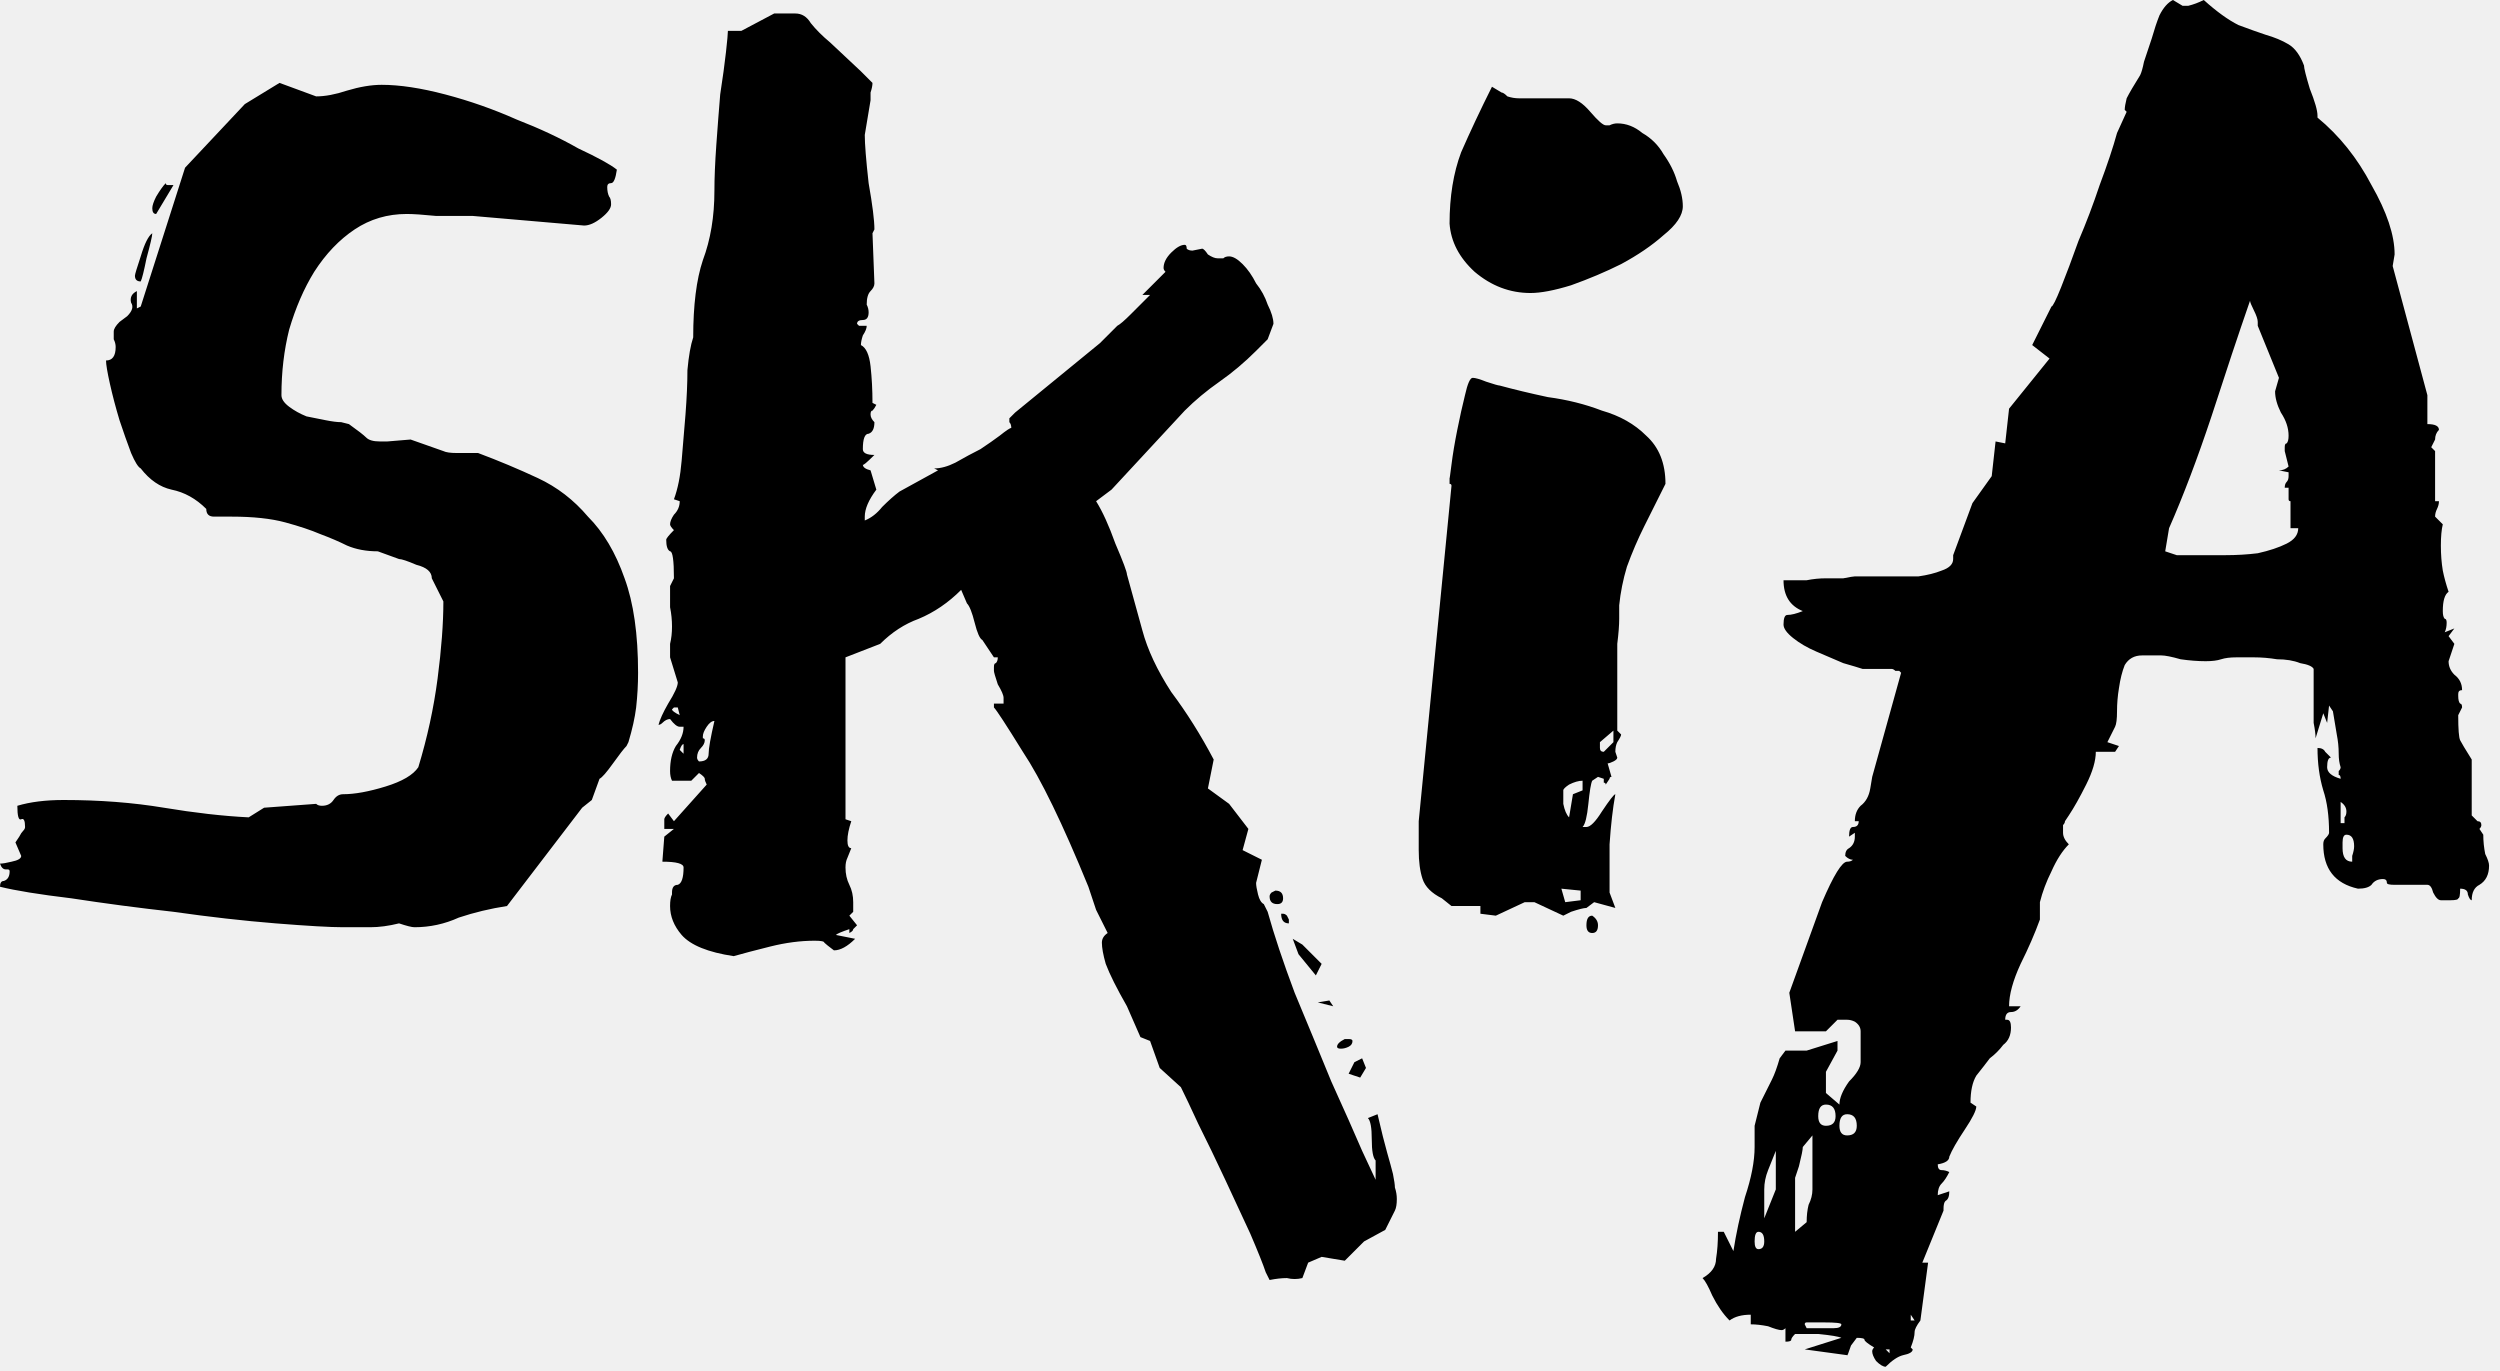
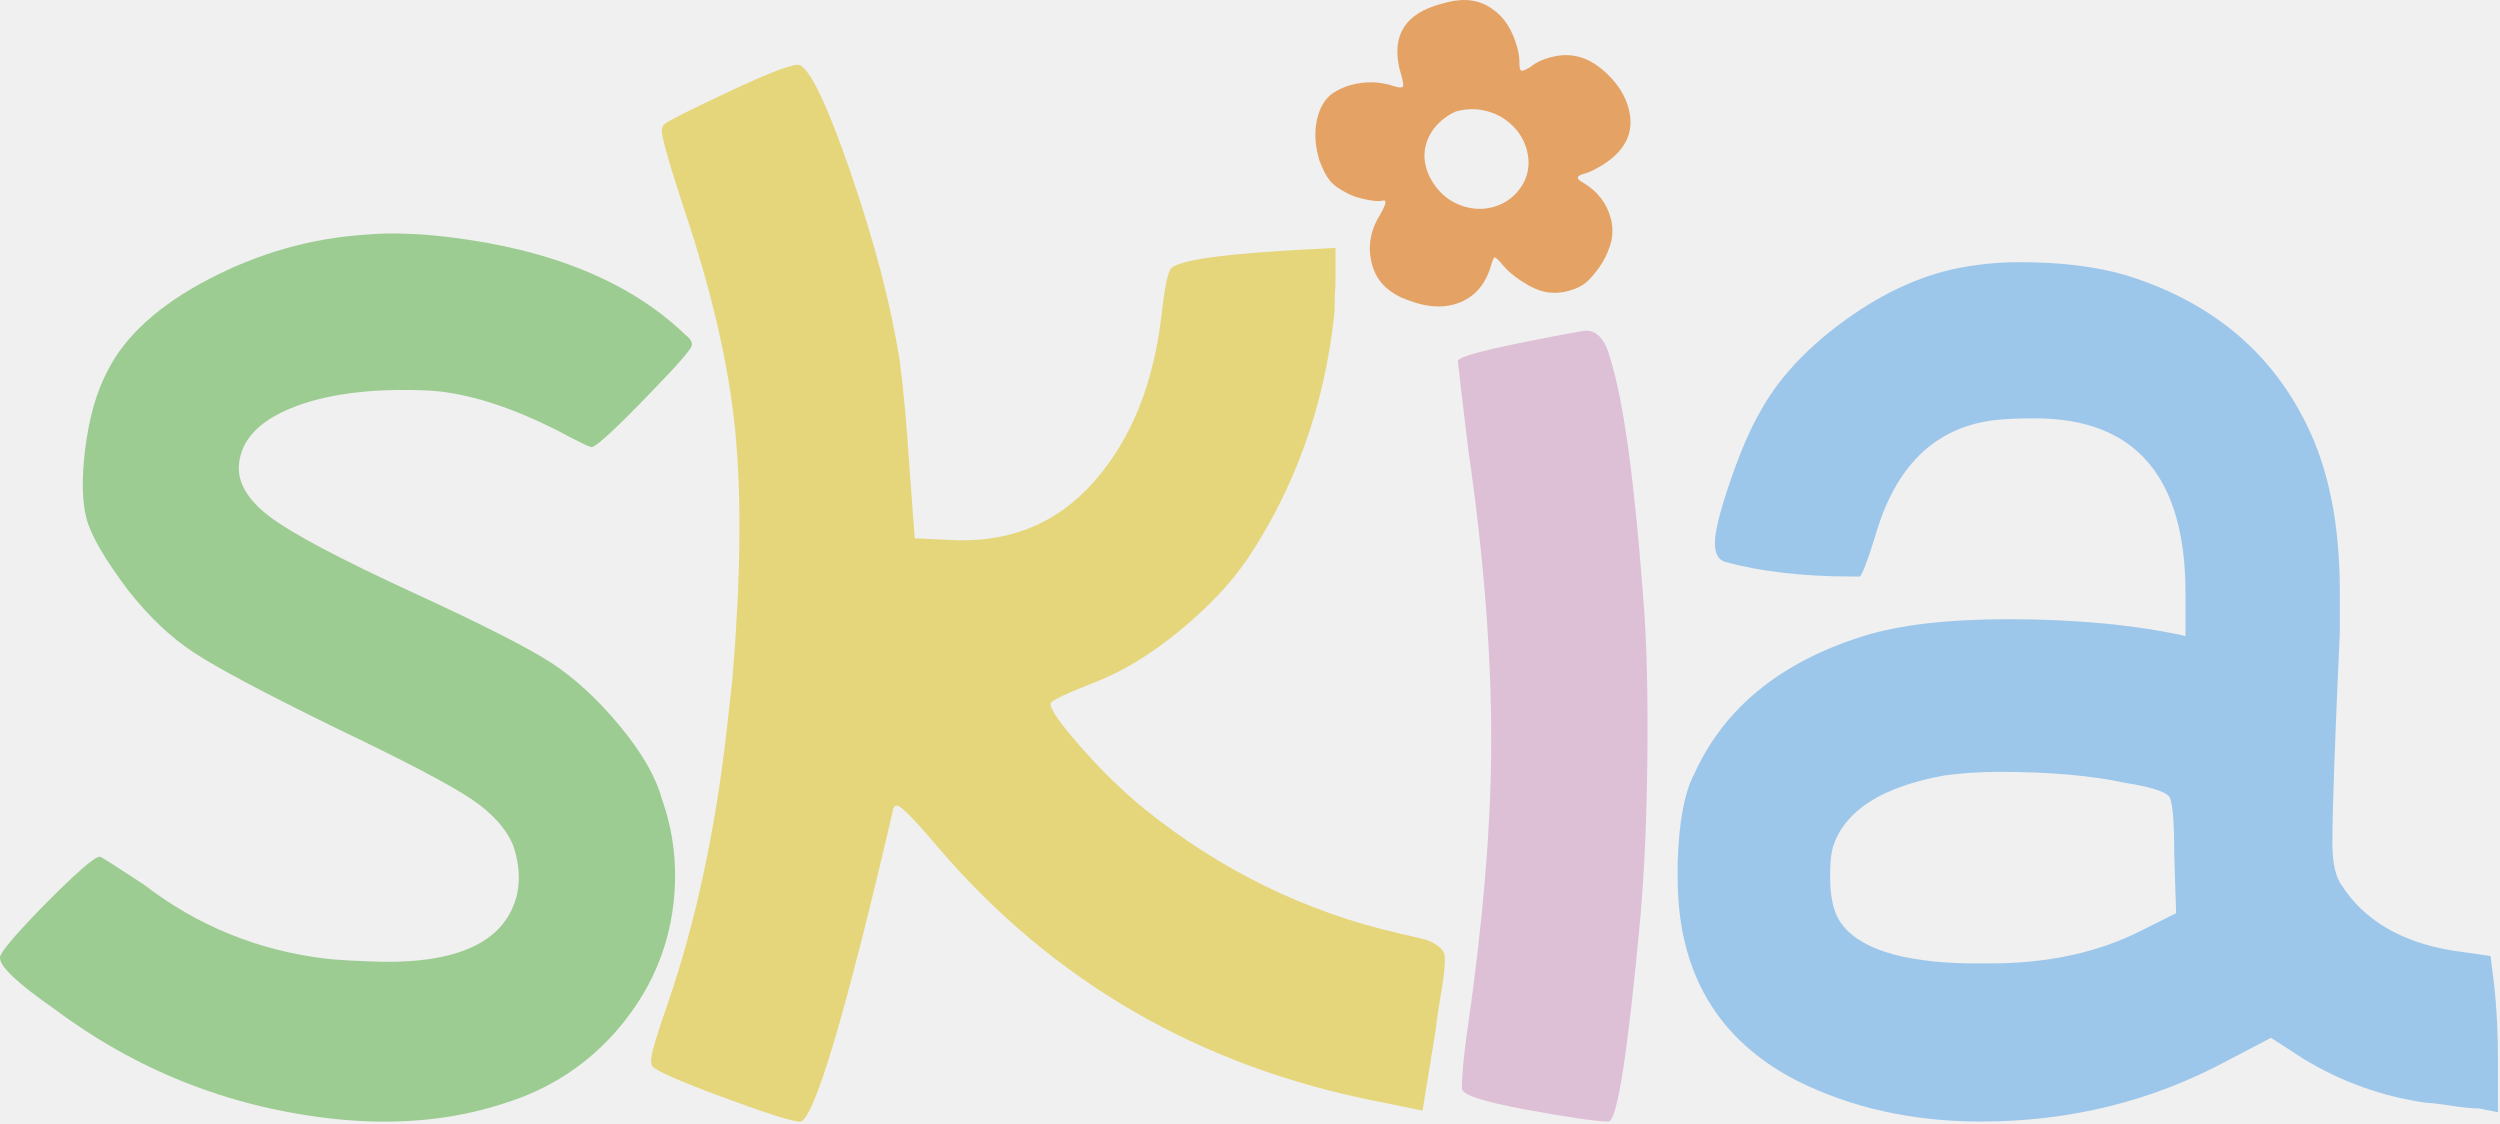
- <svg xmlns="http://www.w3.org/2000/svg" width="166" height="91" viewBox="0 0 166 91" fill="none">
-   <path d="M1.152 53.504C2.005 53.248 3.029 53.12 4.224 53.12C6.613 53.12 8.832 53.291 10.88 53.632C12.928 53.973 14.805 54.187 16.512 54.272L17.536 53.632L20.992 53.376C21.077 53.461 21.205 53.504 21.376 53.504C21.717 53.504 21.973 53.376 22.144 53.12C22.315 52.864 22.528 52.736 22.784 52.736C23.552 52.736 24.491 52.565 25.6 52.224C26.709 51.883 27.435 51.456 27.776 50.944C28.373 48.981 28.8 47.019 29.056 45.056C29.312 43.093 29.44 41.387 29.44 39.936L28.672 38.4C28.672 37.973 28.331 37.675 27.648 37.504C27.051 37.248 26.667 37.12 26.496 37.12L25.088 36.608C24.32 36.608 23.637 36.48 23.04 36.224C22.528 35.968 21.931 35.712 21.248 35.456C20.651 35.2 19.883 34.944 18.944 34.688C18.005 34.432 16.811 34.304 15.36 34.304H14.208C13.867 34.304 13.696 34.133 13.696 33.792C13.013 33.109 12.245 32.683 11.392 32.512C10.624 32.341 9.941 31.872 9.344 31.104C9.173 31.019 8.96 30.677 8.704 30.08C8.448 29.397 8.192 28.672 7.936 27.904C7.68 27.051 7.467 26.24 7.296 25.472C7.125 24.704 7.04 24.192 7.04 23.936C7.467 23.936 7.68 23.637 7.68 23.04C7.68 22.869 7.637 22.699 7.552 22.528C7.552 22.357 7.552 22.187 7.552 22.016C7.552 21.845 7.68 21.632 7.936 21.376L8.448 20.992C8.789 20.651 8.875 20.352 8.704 20.096C8.619 19.755 8.747 19.499 9.088 19.328V20.48L9.344 20.352L12.288 11.136L16.256 6.912L18.56 5.504L20.992 6.4C21.589 6.4 22.272 6.272 23.04 6.016C23.893 5.76 24.661 5.632 25.344 5.632C26.539 5.632 27.947 5.845 29.568 6.272C31.189 6.699 32.768 7.253 34.304 7.936C35.84 8.533 37.205 9.173 38.4 9.856C39.68 10.453 40.533 10.923 40.96 11.264C40.875 11.861 40.747 12.16 40.576 12.16C40.405 12.16 40.32 12.245 40.32 12.416C40.32 12.672 40.363 12.885 40.448 13.056C40.533 13.141 40.576 13.312 40.576 13.568C40.576 13.824 40.363 14.123 39.936 14.464C39.509 14.805 39.125 14.976 38.784 14.976L31.36 14.336H30.976C30.549 14.336 29.867 14.336 28.928 14.336C28.075 14.251 27.435 14.208 27.008 14.208C25.728 14.208 24.576 14.549 23.552 15.232C22.528 15.915 21.632 16.853 20.864 18.048C20.181 19.157 19.627 20.437 19.2 21.888C18.859 23.253 18.688 24.704 18.688 26.24C18.688 26.496 18.859 26.752 19.2 27.008C19.541 27.264 19.925 27.477 20.352 27.648C20.779 27.733 21.205 27.819 21.632 27.904C22.059 27.989 22.4 28.032 22.656 28.032L23.168 28.16C23.765 28.587 24.149 28.885 24.32 29.056C24.491 29.227 24.789 29.312 25.216 29.312H25.728L27.264 29.184L29.44 29.952C29.611 30.037 29.909 30.08 30.336 30.08H31.744C33.109 30.592 34.432 31.147 35.712 31.744C36.992 32.341 38.101 33.195 39.04 34.304C40.064 35.328 40.875 36.693 41.472 38.4C42.069 40.021 42.368 42.112 42.368 44.672C42.368 45.44 42.325 46.208 42.24 46.976C42.155 47.659 41.984 48.427 41.728 49.28L41.6 49.536C41.429 49.707 41.131 50.091 40.704 50.688C40.277 51.285 39.979 51.627 39.808 51.712L39.296 53.12L38.656 53.632L33.664 60.16C32.555 60.331 31.488 60.587 30.464 60.928C29.525 61.355 28.544 61.568 27.52 61.568C27.349 61.568 27.008 61.483 26.496 61.312C25.813 61.483 25.173 61.568 24.576 61.568C23.979 61.568 23.381 61.568 22.784 61.568C21.931 61.568 20.437 61.483 18.304 61.312C16.171 61.141 13.909 60.885 11.52 60.544C9.216 60.288 6.955 59.989 4.736 59.648C2.603 59.392 1.024 59.136 -8.7738e-05 58.88C-8.7738e-05 58.624 0.085 58.496 0.256 58.496C0.512 58.411 0.64 58.197 0.64 57.856C0.64 57.771 0.597 57.728 0.512 57.728H0.384C0.213 57.728 0.085 57.6 -8.7738e-05 57.344C0.171 57.344 0.427 57.301 0.768 57.216C1.195 57.131 1.408 57.003 1.408 56.832L1.024 55.936L1.28 55.552C1.365 55.381 1.451 55.253 1.536 55.168C1.621 55.083 1.664 54.997 1.664 54.912C1.664 54.485 1.579 54.315 1.408 54.4C1.237 54.485 1.152 54.187 1.152 53.504ZM10.112 15.488C10.112 15.659 9.984 16.213 9.728 17.152C9.557 18.005 9.429 18.517 9.344 18.688C9.088 18.688 8.96 18.56 8.96 18.304C8.96 18.219 9.088 17.792 9.344 17.024C9.6 16.171 9.856 15.659 10.112 15.488ZM11.008 12.16C11.008 12.245 11.051 12.288 11.136 12.288H11.52L10.368 14.208C10.197 14.208 10.112 14.08 10.112 13.824C10.112 13.653 10.197 13.397 10.368 13.056C10.624 12.629 10.837 12.331 11.008 12.16ZM44.109 55.552L44.749 55.04H44.109V54.4C44.109 54.315 44.194 54.187 44.365 54.016L44.749 54.528L46.925 52.096C46.84 51.925 46.797 51.797 46.797 51.712C46.797 51.627 46.669 51.499 46.413 51.328C46.157 51.584 45.986 51.755 45.901 51.84C45.816 51.84 45.389 51.84 44.621 51.84C44.536 51.669 44.493 51.456 44.493 51.2C44.493 50.517 44.621 49.963 44.877 49.536C45.218 49.109 45.389 48.683 45.389 48.256H45.133C44.962 48.256 44.749 48.085 44.493 47.744C44.322 47.744 44.152 47.829 43.981 48C43.896 48.085 43.81 48.128 43.725 48.128C43.81 47.787 44.024 47.317 44.365 46.72C44.792 46.037 45.005 45.568 45.005 45.312L44.493 43.648C44.493 43.392 44.493 43.093 44.493 42.752C44.578 42.411 44.621 42.027 44.621 41.6C44.621 41.173 44.578 40.747 44.493 40.32C44.493 39.893 44.493 39.424 44.493 38.912L44.749 38.4C44.749 37.205 44.664 36.608 44.493 36.608C44.322 36.523 44.237 36.267 44.237 35.84C44.237 35.755 44.408 35.541 44.749 35.2C44.578 35.029 44.493 34.901 44.493 34.816C44.493 34.645 44.578 34.432 44.749 34.176C45.005 33.92 45.133 33.621 45.133 33.28L44.749 33.152C45.005 32.469 45.176 31.616 45.261 30.592C45.346 29.568 45.432 28.544 45.517 27.52C45.602 26.411 45.645 25.429 45.645 24.576C45.73 23.637 45.858 22.912 46.029 22.4C46.029 20.267 46.242 18.56 46.669 17.28C47.181 15.915 47.437 14.379 47.437 12.672C47.437 11.819 47.48 10.795 47.565 9.6C47.65 8.405 47.736 7.296 47.821 6.272C47.992 5.163 48.12 4.224 48.205 3.456C48.29 2.688 48.333 2.219 48.333 2.048H49.229L51.405 0.896H52.813C53.24 0.896 53.581 1.109 53.837 1.536C54.178 1.963 54.605 2.389 55.117 2.816L57.165 4.736L57.933 5.504C57.933 5.675 57.89 5.888 57.805 6.144C57.805 6.315 57.805 6.485 57.805 6.656L57.421 8.96C57.421 9.557 57.506 10.624 57.677 12.16C57.933 13.611 58.061 14.635 58.061 15.232C57.976 15.403 57.933 15.488 57.933 15.488L58.061 18.816C58.061 18.987 57.976 19.157 57.805 19.328C57.634 19.499 57.549 19.797 57.549 20.224C57.634 20.395 57.677 20.565 57.677 20.736C57.677 21.077 57.549 21.248 57.293 21.248C57.037 21.248 56.909 21.333 56.909 21.504L57.037 21.632H57.549C57.549 21.803 57.464 22.016 57.293 22.272C57.208 22.528 57.165 22.741 57.165 22.912C57.506 23.083 57.72 23.552 57.805 24.32C57.89 25.088 57.933 25.899 57.933 26.752L58.189 26.88C58.104 27.051 58.018 27.179 57.933 27.264C57.848 27.264 57.805 27.349 57.805 27.52C57.805 27.691 57.89 27.861 58.061 28.032C58.061 28.459 57.933 28.715 57.677 28.8C57.421 28.8 57.293 29.141 57.293 29.824C57.293 30.08 57.549 30.208 58.061 30.208C57.549 30.72 57.293 30.933 57.293 30.848C57.293 31.019 57.464 31.147 57.805 31.232L58.189 32.512C57.677 33.195 57.421 33.792 57.421 34.304V34.56C57.848 34.389 58.232 34.091 58.573 33.664C59 33.237 59.384 32.896 59.725 32.64L62.285 31.232L62.029 31.104C62.456 31.104 62.925 30.976 63.437 30.72C64.034 30.379 64.589 30.08 65.101 29.824C65.613 29.483 66.04 29.184 66.381 28.928C66.808 28.587 67.064 28.416 67.149 28.416C67.149 28.245 67.106 28.117 67.021 28.032C67.021 27.947 67.021 27.861 67.021 27.776L67.405 27.392L73.037 22.784L74.189 21.632C74.36 21.547 74.658 21.291 75.085 20.864C75.597 20.352 75.938 20.011 76.109 19.84L76.365 19.584H75.853L77.389 18.048C77.304 17.963 77.261 17.877 77.261 17.792C77.261 17.451 77.432 17.109 77.773 16.768C78.114 16.427 78.413 16.256 78.669 16.256C78.754 16.256 78.797 16.341 78.797 16.512C78.882 16.597 79.01 16.64 79.181 16.64L79.821 16.512C79.906 16.512 80.034 16.64 80.205 16.896C80.461 17.067 80.674 17.152 80.845 17.152C81.016 17.152 81.144 17.152 81.229 17.152C81.314 17.067 81.442 17.024 81.613 17.024C81.869 17.024 82.168 17.195 82.509 17.536C82.85 17.877 83.149 18.304 83.405 18.816C83.746 19.243 84.002 19.712 84.173 20.224C84.429 20.736 84.557 21.163 84.557 21.504L84.173 22.528L83.405 23.296C82.637 24.064 81.826 24.747 80.973 25.344C80.12 25.941 79.352 26.581 78.669 27.264L73.805 32.512L72.781 33.28C73.208 33.963 73.634 34.901 74.061 36.096C74.573 37.291 74.829 37.973 74.829 38.144L75.853 41.856C76.194 43.136 76.834 44.501 77.773 45.952C78.797 47.317 79.736 48.811 80.589 50.432L80.205 52.352L81.613 53.376L82.893 55.04L82.509 56.448L83.789 57.088L83.405 58.624C83.405 58.795 83.448 59.051 83.533 59.392C83.618 59.733 83.746 59.947 83.917 60.032L84.173 60.544C84.6 62.08 85.197 63.872 85.965 65.92C86.818 67.968 87.629 69.931 88.397 71.808C89.25 73.685 89.933 75.221 90.445 76.416C91.042 77.696 91.341 78.336 91.341 78.336V77.056C91.17 76.885 91.085 76.416 91.085 75.648C91.085 74.88 91 74.411 90.829 74.24L91.469 73.984C91.725 75.093 91.938 75.947 92.109 76.544C92.28 77.141 92.408 77.611 92.493 77.952C92.578 78.379 92.621 78.677 92.621 78.848C92.706 79.104 92.749 79.36 92.749 79.616C92.749 79.957 92.706 80.213 92.621 80.384L91.981 81.664L90.573 82.432L89.293 83.712L87.757 83.456L86.861 83.84L86.477 84.864C86.136 84.949 85.794 84.949 85.453 84.864C85.112 84.864 84.728 84.907 84.301 84.992L84.045 84.48C83.874 83.968 83.533 83.115 83.021 81.92C82.509 80.811 81.954 79.616 81.357 78.336C80.76 77.056 80.162 75.819 79.565 74.624C79.053 73.515 78.669 72.704 78.413 72.192L77.005 70.912L76.365 69.12L75.725 68.864L74.829 66.816C74.146 65.621 73.677 64.683 73.421 64C73.25 63.403 73.165 62.933 73.165 62.592C73.165 62.336 73.293 62.123 73.549 61.952L72.781 60.416L72.269 58.88C70.562 54.699 69.112 51.712 67.917 49.92C66.808 48.128 66.168 47.147 65.997 46.976V46.72H66.637V46.336C66.637 46.165 66.509 45.867 66.253 45.44C66.082 44.928 65.997 44.629 65.997 44.544V44.288C65.997 44.117 66.04 44.032 66.125 44.032C66.21 43.947 66.253 43.819 66.253 43.648H65.997L65.229 42.496C65.058 42.411 64.888 42.027 64.717 41.344C64.546 40.661 64.376 40.235 64.205 40.064L63.821 39.168C62.968 40.021 62.029 40.661 61.005 41.088C60.066 41.429 59.213 41.984 58.445 42.752L56.141 43.648V54.4L56.525 54.528C56.354 55.04 56.269 55.467 56.269 55.808C56.269 56.149 56.354 56.32 56.525 56.32L56.269 56.96C56.184 57.131 56.141 57.344 56.141 57.6C56.141 58.027 56.226 58.411 56.397 58.752C56.568 59.093 56.653 59.477 56.653 59.904V60.544L56.397 60.8L56.909 61.44C56.824 61.525 56.738 61.611 56.653 61.696C56.653 61.781 56.568 61.867 56.397 61.952V61.696C55.885 61.867 55.586 61.995 55.501 62.08L56.781 62.336C56.269 62.848 55.8 63.104 55.373 63.104C55.032 62.848 54.818 62.677 54.733 62.592C54.733 62.507 54.52 62.464 54.093 62.464C53.154 62.464 52.173 62.592 51.149 62.848C50.125 63.104 49.314 63.317 48.717 63.488C47.01 63.232 45.858 62.763 45.261 62.08C44.749 61.483 44.493 60.843 44.493 60.16C44.493 59.819 44.536 59.563 44.621 59.392V59.264C44.621 58.923 44.749 58.752 45.005 58.752C45.261 58.667 45.389 58.283 45.389 57.6C45.389 57.344 44.92 57.216 43.981 57.216L44.109 55.552ZM87.757 64L87.373 64.768L86.221 63.36C86.221 63.36 86.093 63.019 85.837 62.336L86.477 62.72L87.757 64ZM46.413 50.56C46.84 50.56 47.053 50.389 47.053 50.048C47.053 49.707 47.181 48.981 47.437 47.872C47.266 47.872 47.096 48 46.925 48.256C46.754 48.512 46.669 48.725 46.669 48.896C46.669 48.981 46.669 49.024 46.669 49.024C46.754 49.024 46.797 49.067 46.797 49.152C46.797 49.323 46.712 49.493 46.541 49.664C46.37 49.835 46.285 50.048 46.285 50.304C46.285 50.389 46.328 50.475 46.413 50.56ZM90.445 70.272L90.701 70.912L90.317 71.552L89.549 71.296L89.933 70.528L90.445 70.272ZM84.429 59.264C84.6 59.179 84.685 59.136 84.685 59.136C85.026 59.136 85.197 59.307 85.197 59.648C85.197 59.904 85.069 60.032 84.813 60.032C84.472 60.032 84.301 59.861 84.301 59.52C84.301 59.435 84.344 59.349 84.429 59.264ZM89.293 68.992H89.549C89.72 68.992 89.805 69.035 89.805 69.12C89.805 69.291 89.72 69.419 89.549 69.504C89.378 69.589 89.208 69.632 89.037 69.632C88.866 69.632 88.781 69.589 88.781 69.504C88.781 69.333 88.952 69.163 89.293 68.992ZM85.453 60.8C85.538 60.971 85.581 61.056 85.581 61.056V61.184V61.312C85.24 61.312 85.069 61.099 85.069 60.672H85.197C85.282 60.672 85.368 60.715 85.453 60.8ZM88.269 66.432L88.525 66.816L87.501 66.56L88.269 66.432ZM45.005 46.976H44.749L44.621 47.104C44.621 47.189 44.792 47.317 45.133 47.488L45.005 46.976ZM45.389 50.048V49.408C45.304 49.408 45.218 49.536 45.133 49.792L45.389 50.048ZM95.739 59.648C95.056 59.307 94.63 58.88 94.459 58.368C94.288 57.856 94.203 57.216 94.203 56.448V54.528L96.379 32.256C96.379 32.171 96.336 32.128 96.251 32.128C96.251 32.043 96.251 31.915 96.251 31.744C96.251 31.829 96.294 31.531 96.379 30.848C96.464 30.165 96.592 29.397 96.763 28.544C96.934 27.691 97.104 26.923 97.275 26.24C97.446 25.472 97.616 25.088 97.787 25.088C97.958 25.088 98.256 25.173 98.683 25.344C99.195 25.515 99.494 25.6 99.579 25.6C100.518 25.856 101.584 26.112 102.779 26.368C104.059 26.539 105.254 26.837 106.363 27.264C107.558 27.605 108.539 28.16 109.307 28.928C110.16 29.696 110.587 30.763 110.587 32.128L109.179 34.944C108.752 35.797 108.368 36.693 108.027 37.632C107.771 38.485 107.6 39.339 107.515 40.192C107.515 40.277 107.515 40.576 107.515 41.088C107.515 41.515 107.472 42.069 107.387 42.752C107.387 43.349 107.387 43.989 107.387 44.672C107.387 45.355 107.387 45.952 107.387 46.464V48.512L107.643 48.768C107.643 48.853 107.558 49.024 107.387 49.28C107.302 49.451 107.259 49.664 107.259 49.92L107.387 50.304C107.387 50.389 107.302 50.475 107.131 50.56C106.96 50.645 106.832 50.688 106.747 50.688L107.003 51.584C106.918 51.584 106.875 51.627 106.875 51.712L106.619 52.096C106.619 52.011 106.576 51.968 106.491 51.968C106.491 51.883 106.491 51.797 106.491 51.712L106.107 51.584L105.723 51.84C105.638 52.011 105.552 52.523 105.467 53.376C105.382 54.229 105.254 54.741 105.083 54.912H105.339C105.595 54.912 105.936 54.571 106.363 53.888C106.875 53.12 107.174 52.736 107.259 52.736C107.088 53.675 106.96 54.784 106.875 56.064C106.875 57.259 106.875 58.325 106.875 59.264L107.259 60.288L105.851 59.904L105.339 60.288C105.168 60.288 104.827 60.373 104.315 60.544L103.803 60.8L101.883 59.904H101.243L99.323 60.8L98.299 60.672V60.16H96.379L95.739 59.648ZM96.251 14.848C96.251 13.056 96.507 11.477 97.019 10.112C97.616 8.747 98.299 7.296 99.067 5.76L99.707 6.144C99.792 6.144 99.92 6.229 100.091 6.4C100.347 6.485 100.603 6.528 100.859 6.528H104.187C104.614 6.528 105.083 6.827 105.595 7.424C106.107 8.021 106.448 8.32 106.619 8.32C106.704 8.32 106.79 8.32 106.875 8.32C107.046 8.235 107.216 8.192 107.387 8.192C107.984 8.192 108.539 8.405 109.051 8.832C109.648 9.173 110.118 9.643 110.459 10.24C110.886 10.837 111.184 11.435 111.355 12.032C111.611 12.629 111.739 13.184 111.739 13.696C111.739 14.293 111.312 14.933 110.459 15.616C109.691 16.299 108.752 16.939 107.643 17.536C106.619 18.048 105.51 18.517 104.315 18.944C103.206 19.285 102.31 19.456 101.627 19.456C100.262 19.456 99.024 18.987 97.915 18.048C96.891 17.109 96.336 16.043 96.251 14.848ZM103.803 52.48C103.803 52.651 103.803 52.949 103.803 53.376C103.888 53.803 104.016 54.101 104.187 54.272L104.443 52.736L105.083 52.48V51.84C104.827 51.84 104.528 51.925 104.187 52.096C103.931 52.267 103.803 52.395 103.803 52.48ZM103.931 59.904L104.955 59.776V59.136L103.675 59.008L103.931 59.904ZM105.723 60.8C105.979 60.971 106.107 61.184 106.107 61.44C106.107 61.781 105.979 61.952 105.723 61.952C105.467 61.952 105.339 61.781 105.339 61.44C105.339 61.013 105.467 60.8 105.723 60.8ZM106.235 49.28V49.664C106.235 49.835 106.32 49.92 106.491 49.92L107.131 49.28V48.512L106.235 49.28ZM118.81 65.92C119.578 63.787 120.303 61.781 120.986 59.904C121.754 58.112 122.309 57.216 122.65 57.216C122.821 57.216 122.949 57.173 123.034 57.088C122.863 57.088 122.693 57.003 122.522 56.832C122.522 56.576 122.607 56.405 122.778 56.32C123.034 56.149 123.162 55.893 123.162 55.552V55.296L122.778 55.552C122.778 55.125 122.863 54.912 123.034 54.912C123.29 54.912 123.418 54.784 123.418 54.528H123.162C123.162 54.101 123.29 53.76 123.546 53.504C123.887 53.248 124.101 52.864 124.186 52.352L124.314 51.584L126.234 44.672L126.106 44.544C126.021 44.544 125.935 44.544 125.85 44.544C125.765 44.459 125.679 44.416 125.594 44.416H123.674C123.418 44.331 122.991 44.203 122.394 44.032C121.797 43.776 121.199 43.52 120.602 43.264C120.005 43.008 119.493 42.709 119.066 42.368C118.639 42.027 118.426 41.728 118.426 41.472C118.426 41.045 118.511 40.832 118.682 40.832C118.938 40.832 119.279 40.747 119.706 40.576C118.853 40.235 118.426 39.552 118.426 38.528H119.194C119.279 38.528 119.535 38.528 119.962 38.528C120.389 38.443 120.815 38.4 121.242 38.4C121.669 38.4 122.053 38.4 122.394 38.4C122.821 38.315 123.077 38.272 123.162 38.272H124.954C125.039 38.272 125.295 38.272 125.722 38.272C126.234 38.272 126.789 38.272 127.386 38.272C127.983 38.187 128.495 38.059 128.922 37.888C129.434 37.717 129.69 37.461 129.69 37.12V36.864L130.97 33.408L132.25 31.616L132.506 29.312L133.146 29.44L133.402 27.136L136.09 23.808L134.938 22.912L136.218 20.352C136.303 20.352 136.517 19.925 136.858 19.072C137.199 18.219 137.583 17.195 138.01 16C138.522 14.805 138.991 13.568 139.418 12.288C139.93 10.923 140.314 9.771 140.57 8.832L141.21 7.424C141.125 7.339 141.082 7.296 141.082 7.296C141.082 7.125 141.125 6.869 141.21 6.528C141.381 6.187 141.679 5.675 142.106 4.992C142.191 4.821 142.277 4.523 142.362 4.096C142.533 3.584 142.703 3.072 142.874 2.56C143.045 1.963 143.215 1.451 143.386 1.024C143.642 0.512 143.941 0.171 144.282 -5.34058e-05L144.922 0.384C144.837 0.384 144.965 0.384 145.306 0.384C145.647 0.299 145.989 0.171 146.33 -5.34058e-05C147.183 0.768 147.951 1.323 148.634 1.664C149.317 1.92 149.914 2.133 150.426 2.304C151.023 2.475 151.535 2.688 151.962 2.944C152.389 3.2 152.73 3.669 152.986 4.352C152.986 4.523 153.114 5.035 153.37 5.888C153.711 6.741 153.882 7.339 153.882 7.68V7.808C155.333 9.003 156.527 10.496 157.466 12.288C158.49 14.08 159.002 15.616 159.002 16.896L158.874 17.664L161.178 26.24V28.16C161.69 28.16 161.946 28.288 161.946 28.544C161.775 28.715 161.69 28.928 161.69 29.184L161.434 29.696L161.69 29.952V33.28H161.946C161.946 33.451 161.903 33.621 161.818 33.792C161.733 33.963 161.69 34.133 161.69 34.304L162.202 34.816C162.117 35.157 162.074 35.627 162.074 36.224C162.074 36.821 162.117 37.376 162.202 37.888C162.287 38.315 162.415 38.784 162.586 39.296C162.33 39.467 162.202 39.893 162.202 40.576C162.202 40.832 162.245 41.003 162.33 41.088C162.415 41.088 162.458 41.173 162.458 41.344C162.458 41.6 162.415 41.813 162.33 41.984L162.97 41.728L162.586 42.24L162.97 42.752L162.586 43.904C162.586 44.245 162.714 44.544 162.97 44.8C163.311 45.056 163.482 45.397 163.482 45.824C163.311 45.824 163.226 45.909 163.226 46.08V46.208C163.226 46.464 163.269 46.635 163.354 46.72C163.439 46.72 163.482 46.805 163.482 46.976L163.226 47.488C163.226 48.427 163.269 48.981 163.354 49.152C163.439 49.323 163.695 49.749 164.122 50.432V50.944V54.144C164.293 54.315 164.421 54.443 164.506 54.528C164.677 54.528 164.762 54.613 164.762 54.784C164.762 54.869 164.719 54.955 164.634 55.04L164.89 55.424C164.89 55.851 164.933 56.277 165.018 56.704C165.189 57.045 165.274 57.301 165.274 57.472C165.274 58.069 165.061 58.496 164.634 58.752C164.293 58.923 164.122 59.264 164.122 59.776C164.037 59.776 163.951 59.648 163.866 59.392C163.866 59.136 163.695 59.008 163.354 59.008C163.354 59.435 163.311 59.648 163.226 59.648C163.226 59.733 163.055 59.776 162.714 59.776H162.074C161.903 59.776 161.733 59.605 161.562 59.264C161.477 58.923 161.349 58.752 161.178 58.752H159.002C158.661 58.752 158.49 58.709 158.49 58.624C158.49 58.453 158.405 58.368 158.234 58.368C157.893 58.368 157.637 58.496 157.466 58.752C157.295 58.923 156.997 59.008 156.57 59.008C155.034 58.667 154.266 57.685 154.266 56.064C154.266 55.893 154.309 55.765 154.394 55.68C154.565 55.509 154.65 55.381 154.65 55.296C154.65 54.187 154.522 53.248 154.266 52.48C154.01 51.627 153.882 50.688 153.882 49.664C154.138 49.664 154.309 49.749 154.394 49.92C154.479 50.005 154.607 50.133 154.778 50.304C154.607 50.304 154.522 50.517 154.522 50.944C154.522 51.285 154.821 51.541 155.418 51.712C155.418 51.541 155.375 51.456 155.29 51.456C155.29 51.456 155.29 51.413 155.29 51.328C155.29 51.243 155.29 51.2 155.29 51.2C155.375 51.115 155.418 51.029 155.418 50.944C155.333 50.688 155.29 50.389 155.29 50.048C155.29 49.621 155.247 49.195 155.162 48.768L154.906 47.232L154.65 46.848L154.522 48L154.266 47.36L153.754 49.024C153.754 48.768 153.711 48.427 153.626 48C153.626 47.488 153.626 46.976 153.626 46.464V44.416C153.541 44.245 153.242 44.117 152.73 44.032C152.303 43.861 151.791 43.776 151.194 43.776C150.682 43.691 150.17 43.648 149.658 43.648C149.146 43.648 148.762 43.648 148.506 43.648C148.079 43.648 147.738 43.691 147.482 43.776C147.226 43.861 146.885 43.904 146.458 43.904C145.946 43.904 145.391 43.861 144.794 43.776C144.197 43.605 143.77 43.52 143.514 43.52H142.234C141.722 43.52 141.338 43.733 141.082 44.16C140.911 44.587 140.783 45.099 140.698 45.696C140.613 46.208 140.57 46.72 140.57 47.232C140.57 47.744 140.527 48.085 140.442 48.256L139.93 49.28L140.698 49.536L140.442 49.92H139.162C139.162 50.517 138.949 51.243 138.522 52.096C138.095 52.949 137.711 53.632 137.37 54.144L137.114 54.528C137.114 54.613 137.071 54.699 136.986 54.784C136.986 54.869 136.986 54.955 136.986 55.04V55.296C136.986 55.552 137.114 55.808 137.37 56.064C136.943 56.491 136.559 57.088 136.218 57.856C135.877 58.539 135.621 59.221 135.45 59.904V61.056C135.109 61.995 134.682 62.976 134.17 64C133.658 65.109 133.402 66.048 133.402 66.816H134.17C133.999 67.072 133.786 67.2 133.53 67.2C133.274 67.2 133.146 67.371 133.146 67.712H133.274C133.445 67.712 133.53 67.883 133.53 68.224C133.53 68.736 133.359 69.12 133.018 69.376C132.762 69.717 132.463 70.016 132.122 70.272C131.866 70.613 131.567 70.997 131.226 71.424C130.97 71.851 130.842 72.448 130.842 73.216L131.226 73.472C131.226 73.728 130.97 74.24 130.458 75.008C129.946 75.776 129.605 76.373 129.434 76.8C129.434 77.056 129.178 77.227 128.666 77.312C128.666 77.568 128.751 77.696 128.922 77.696C129.093 77.696 129.263 77.739 129.434 77.824C129.263 78.165 129.093 78.421 128.922 78.592C128.751 78.763 128.666 79.019 128.666 79.36L129.434 79.104C129.434 79.445 129.349 79.659 129.178 79.744C129.093 79.829 129.05 80 129.05 80.256V80.384L127.642 83.84H128.026L127.514 87.68C127.258 88.021 127.13 88.277 127.13 88.448C127.13 88.704 127.045 89.045 126.874 89.472L127.002 89.6C127.002 89.771 126.789 89.899 126.362 89.984C126.021 90.069 125.637 90.325 125.21 90.752C125.039 90.752 124.826 90.624 124.57 90.368C124.399 90.112 124.314 89.899 124.314 89.728C124.314 89.643 124.357 89.557 124.442 89.472C124.015 89.216 123.802 89.045 123.802 88.96C123.802 88.875 123.631 88.832 123.29 88.832L122.906 89.344C122.735 89.856 122.65 90.069 122.65 89.984L119.834 89.6L122.266 88.832C122.095 88.747 121.583 88.661 120.73 88.576C119.962 88.576 119.45 88.576 119.194 88.576C119.023 88.747 118.938 88.875 118.938 88.96C118.938 89.045 118.81 89.088 118.554 89.088V88.192C118.469 88.277 118.383 88.32 118.298 88.32C118.127 88.32 117.829 88.235 117.402 88.064C116.975 87.979 116.591 87.936 116.25 87.936V87.296C115.653 87.296 115.183 87.424 114.842 87.68C114.415 87.253 114.031 86.699 113.69 86.016C113.434 85.419 113.221 85.035 113.05 84.864C113.647 84.523 113.946 84.096 113.946 83.584C114.031 83.072 114.074 82.475 114.074 81.792H114.458L115.098 83.072C115.269 81.963 115.525 80.768 115.866 79.488C116.293 78.208 116.506 77.099 116.506 76.16V74.752L116.89 73.216C117.231 72.533 117.487 72.021 117.658 71.68C117.829 71.339 117.999 70.869 118.17 70.272L118.554 69.76H119.962L122.01 69.12V69.76L121.242 71.168V72.576L122.138 73.344C122.138 72.917 122.351 72.405 122.778 71.808C123.29 71.296 123.546 70.869 123.546 70.528V68.48C123.546 68.224 123.418 68.011 123.162 67.84C122.991 67.755 122.821 67.712 122.65 67.712H122.01L121.242 68.48H119.194L118.81 65.92ZM144.538 36.864H146.202C146.543 36.864 147.055 36.864 147.738 36.864C148.506 36.864 149.231 36.821 149.914 36.736C150.682 36.565 151.322 36.352 151.834 36.096C152.346 35.84 152.602 35.499 152.602 35.072H152.09V33.28C152.005 33.28 151.962 33.237 151.962 33.152V32.384H151.706C151.706 32.213 151.749 32.085 151.834 32C151.919 31.915 151.962 31.787 151.962 31.616V31.36L151.322 31.232C151.578 31.232 151.791 31.147 151.962 30.976L151.706 29.952V29.696C151.706 29.525 151.749 29.44 151.834 29.44C151.919 29.355 151.962 29.184 151.962 28.928C151.962 28.416 151.791 27.904 151.45 27.392C151.194 26.88 151.066 26.411 151.066 25.984L151.322 25.088L149.914 21.632V21.376C149.914 21.205 149.829 20.949 149.658 20.608C149.487 20.267 149.402 20.053 149.402 19.968C148.634 22.187 147.781 24.747 146.842 27.648C145.903 30.464 144.965 32.939 144.026 35.072L143.77 36.608L144.538 36.864ZM119.706 76.16C119.706 76.331 119.621 76.757 119.45 77.44L119.194 78.208V81.792L119.962 81.152C119.962 80.725 120.005 80.341 120.09 80C120.261 79.659 120.346 79.317 120.346 78.976V75.392L119.706 76.16ZM117.914 76.416C117.743 76.843 117.573 77.269 117.402 77.696C117.231 78.123 117.146 78.549 117.146 78.976V80.896L117.914 78.976V76.416ZM155.546 55.936V56.32C155.546 56.917 155.759 57.216 156.186 57.216C156.186 57.131 156.186 57.003 156.186 56.832C156.271 56.576 156.314 56.363 156.314 56.192C156.314 55.68 156.143 55.424 155.802 55.424C155.631 55.424 155.546 55.595 155.546 55.936ZM122.65 73.984C122.309 73.984 122.138 74.24 122.138 74.752C122.138 75.179 122.309 75.392 122.65 75.392C123.077 75.392 123.29 75.179 123.29 74.752C123.29 74.24 123.077 73.984 122.65 73.984ZM121.242 73.344C120.901 73.344 120.73 73.6 120.73 74.112C120.73 74.539 120.901 74.752 121.242 74.752C121.669 74.752 121.882 74.539 121.882 74.112C121.882 73.6 121.669 73.344 121.242 73.344ZM122.266 87.936C122.266 87.851 121.882 87.808 121.114 87.808C120.431 87.808 120.047 87.808 119.962 87.808C119.877 87.808 119.834 87.851 119.834 87.936L119.962 88.192H120.858C121.199 88.192 121.498 88.192 121.754 88.192C122.095 88.192 122.266 88.107 122.266 87.936ZM117.146 82.432C117.146 82.005 117.018 81.792 116.762 81.792C116.591 81.792 116.506 82.005 116.506 82.432C116.506 82.773 116.591 82.944 116.762 82.944C117.018 82.944 117.146 82.773 117.146 82.432ZM155.418 53.248V53.632V54.4V54.656H155.674C155.674 54.485 155.674 54.357 155.674 54.272C155.759 54.187 155.802 54.059 155.802 53.888C155.802 53.632 155.674 53.419 155.418 53.248ZM126.874 87.68H127.13L126.874 87.296V87.68ZM125.466 89.856V89.6H125.21L125.466 89.856Z" fill="black" />
+ <svg xmlns="http://www.w3.org/2000/svg" width="376" height="169" viewBox="0 0 376 169" fill="none">
+   <g clip-path="url(#clip0_355_131)">
+     <path d="M54.99 35.29C58.59 34.97 62.71 35.09 67.35 35.64C82.91 37.5 94.81 42.4 103.07 50.34C103.93 51.01 104.23 51.61 103.98 52.14C103.73 52.67 102.74 53.87 101.02 55.73C93.7 63.5 89.67 67.33 88.93 67.24C88.56 67.2 86.79 66.33 83.61 64.63C77.23 61.43 71.45 59.51 66.26 58.89C64.78 58.71 62.53 58.63 59.53 58.65C52.75 58.78 47.23 59.81 42.96 61.74C38.69 63.67 36.36 66.3 35.96 69.64C35.63 72.42 37.14 75.09 40.5 77.65C43.86 80.21 51.05 84.03 62.09 89.11C72.59 93.94 79.59 97.5 83.07 99.79C86.55 102.09 89.93 105.22 93.22 109.18C96.5 113.14 98.6 116.77 99.52 120.08C101.35 125.19 101.93 130.51 101.27 136.07C100.45 142.92 97.74 149.08 93.14 154.54C88.54 160 82.73 163.82 75.71 165.98C67.69 168.59 58.87 169.32 49.25 168.17C34.06 166.35 20.35 160.87 8.11 151.7C2.54 147.83 -0.15 145.25 -4.02788e-05 143.95C0.09 143.21 2.17 140.74 6.24 136.53C11.37 131.32 14.31 128.76 15.05 128.85C15.23 128.87 17.42 130.26 21.6 133.01C29.68 139.24 38.82 142.96 49 144.18C50.67 144.38 53.56 144.54 57.68 144.66C69.5 144.76 76.2 141.34 77.79 134.39C78.24 132.19 78.06 129.82 77.23 127.28C76.22 124.72 74.11 122.35 70.89 120.18C67.67 118.01 60.82 114.42 50.34 109.41C39.69 104.19 32.63 100.44 29.15 98.14C25.66 95.85 22.38 92.73 19.28 88.79C15.71 84.04 13.61 80.41 12.98 77.89C12.34 75.37 12.28 71.99 12.79 67.72C13.37 62.91 14.5 58.91 16.2 55.73C18.9 50.42 24.01 45.82 31.52 41.92C39.03 38.02 46.85 35.82 55 35.29H54.99Z" fill="#9DCC93" />
+     <path d="M99.98 18.64C100.66 18.1 103.93 16.45 109.8 13.7C115.67 10.95 119.11 9.63 120.13 9.75C121.73 10.14 124.33 15.52 127.92 25.92C131.5 36.32 133.96 45.71 135.3 54.1C135.86 58.29 136.38 63.91 136.83 70.97L137.58 80.95L142.5 81.19C151.5 81.78 158.83 78.88 164.49 72.5C170.14 66.12 173.56 57.64 174.73 47.05C175.14 43.38 175.59 41.17 176.09 40.4C177.26 39.09 184.28 38.12 197.13 37.48L200.86 37.28V42.84C200.79 43.45 200.75 44.27 200.74 45.3C200.73 46.33 200.7 47.05 200.66 47.46C199.15 61.1 194.8 73.3 187.63 84.04C185.16 87.68 181.77 91.28 177.47 94.82C173.16 98.36 168.96 100.94 164.86 102.54C160.34 104.31 158.05 105.39 158.01 105.8C157.92 106.62 159.43 108.79 162.54 112.33C165.65 115.87 168.81 118.95 172.02 121.58C183.56 130.9 196.36 137.16 210.43 140.38C212.24 140.79 213.49 141.08 214.2 141.26C214.9 141.44 215.58 141.78 216.25 142.26C216.92 142.75 217.27 143.3 217.3 143.92C217.33 144.54 217.27 145.57 217.11 146.99C217.06 147.4 216.89 148.51 216.58 150.33C216.27 152.15 216.04 153.78 215.88 155.2L213.95 167.04L207.3 165.68C180.47 160.44 158.39 147.68 141.06 127.41C137.6 123.32 135.56 121.24 134.95 121.17C134.54 121.12 134.29 121.51 134.2 122.32C127.12 152.66 122.52 168.12 120.39 168.71L120.08 168.68C118.65 168.52 114.77 167.27 108.44 164.92C102.1 162.57 98.67 161.05 98.12 160.37C97.94 160.15 97.88 159.73 97.95 159.12C98.06 158.1 98.87 155.41 100.39 151.04C104.64 138.74 107.64 124.74 109.38 109.06L110.16 102.04C111.4 87.13 111.54 74.73 110.58 64.83C109.62 54.94 107.04 43.78 102.86 31.36C100.55 24.3 99.44 20.37 99.53 19.55C99.57 19.15 99.71 18.85 99.94 18.67L99.98 18.64Z" fill="#E5D67C" />
+     <path d="M228.51 51.6C234.68 50.36 238.04 49.74 238.6 49.74C240.28 49.76 241.48 51.17 242.2 53.97C244.19 60.33 245.84 72.38 247.16 90.11C247.66 96.27 247.86 104.11 247.77 113.62C247.68 122.95 247.32 131.15 246.69 138.23C244.81 158.54 243.21 168.69 241.91 168.68C240.04 168.66 235.9 168.06 229.48 166.88C223.06 165.7 219.85 164.64 219.86 163.71C219.88 161.47 220.19 158.31 220.79 154.21C222.99 138.94 224.15 125.33 224.27 113.4C224.41 99.6 223.25 84.29 220.81 67.48C219.78 58.89 219.26 54.5 219.26 54.31C219.26 53.75 222.35 52.85 228.52 51.6H228.51Z" fill="#DEC0D6" />
+     <path d="M293.43 40.55C296.79 39.81 300.24 39.43 303.78 39.43C309.94 39.43 315.25 40.08 319.73 41.39C332.41 45.31 341.46 52.77 346.87 63.77C350.23 70.49 351.91 78.88 351.91 88.95V95.11C351.16 111.52 350.79 122.06 350.79 126.72C350.79 129.71 351.25 131.85 352.19 133.15C355.55 138.37 361.05 141.64 368.7 142.94L374.58 143.78L375.14 148.26C375.51 151.62 375.7 155.53 375.7 160.01V167.28L372.9 166.72C372.34 166.72 371.64 166.68 370.8 166.58C369.96 166.49 368.93 166.35 367.72 166.16C366.5 165.98 365.62 165.88 365.06 165.88C358.35 164.95 352.09 162.71 346.32 159.17L341.56 156.09L335.13 159.45C323.75 165.61 311.35 168.68 297.92 168.68C287.66 168.68 278.43 166.63 270.22 162.52C258.28 156.37 252.32 146.2 252.32 132.02V129.78C252.5 123.62 253.34 119.15 254.84 116.35C259.32 106.47 267.8 99.56 280.3 95.65C285.71 93.97 292.98 93.13 302.12 93.13C312.19 93.13 321.05 93.97 328.7 95.65V89.22C328.7 71.69 321.15 62.92 306.04 62.92C303.43 62.92 301.38 63.02 299.89 63.2C290.94 64.32 284.97 70.19 281.98 80.83C280.86 84.38 280.11 86.33 279.74 86.71H278.62C271.16 86.71 264.72 85.97 259.32 84.47C258.38 84.1 257.92 83.17 257.92 81.67C257.92 79.99 258.66 76.96 260.16 72.58C261.65 68.2 263.14 64.7 264.64 62.09C267.25 57.24 271.31 52.76 276.81 48.66C282.31 44.56 287.86 41.85 293.46 40.55H293.43ZM319.73 117.77C314.69 116.65 308.35 116.09 300.71 116.09C297.72 116.09 294.93 116.28 292.32 116.65C283.18 118.33 277.68 121.78 275.81 127C275.43 127.94 275.25 129.52 275.25 131.76C275.25 134.75 275.71 136.98 276.65 138.47C279.26 142.58 285.79 144.72 296.23 144.9H299.31C308.07 144.9 315.72 143.22 322.25 139.86L327.29 137.34L327.01 128.67C327.01 123.26 326.73 120.28 326.17 119.72C325.42 118.98 323.28 118.32 319.74 117.76L319.73 117.77Z" fill="#9DC7EA" />
+     <path d="M210.47 10.31C209.31 5.26 211.39 2.03 216.69 0.6L217.72 0.32C220.36 -0.32 222.59 0.01 224.42 1.33C226.21 2.52 227.48 4.49 228.22 7.24C228.44 8.05 228.54 8.8 228.52 9.47C228.52 10.21 228.62 10.6 228.84 10.64C229.06 10.68 229.53 10.47 230.28 10C230.99 9.41 231.94 8.95 233.13 8.63C234.38 8.29 235.56 8.21 236.68 8.38C238.43 8.65 240.11 9.56 241.74 11.13C243.37 12.7 244.44 14.42 244.94 16.3C245.87 19.74 244.58 22.56 241.09 24.77C239.94 25.48 239.02 25.93 238.34 26.11C237.84 26.24 237.52 26.38 237.39 26.52C237.26 26.66 237.27 26.8 237.41 26.97C237.55 27.14 237.86 27.35 238.34 27.62C240.35 28.89 241.66 30.61 242.25 32.8C242.55 33.92 242.59 35.05 242.36 36.19C241.82 38.41 240.63 40.44 238.78 42.28C238.08 42.94 237.14 43.42 235.96 43.74C234.71 44.08 233.52 44.13 232.39 43.9C231.4 43.7 230.27 43.2 229.02 42.4C227.77 41.6 226.79 40.79 226.1 39.97C225.39 39.09 224.95 38.67 224.76 38.72C224.63 38.75 224.42 39.31 224.11 40.4C223.14 43.27 221.31 45.07 218.63 45.8C216.57 46.36 214.23 46.12 211.6 45.08C210.5 44.71 209.46 44.12 208.51 43.3C207.46 42.38 206.74 41.2 206.35 39.76C205.66 37.2 206.06 34.71 207.56 32.3C208.47 30.72 208.62 30.01 207.99 30.17C207.49 30.3 206.67 30.26 205.54 30.03C204.41 29.8 203.45 29.49 202.68 29.09C201.45 28.48 200.55 27.84 200 27.15C199.45 26.46 198.92 25.45 198.43 24.11L198.28 23.55C197.76 21.61 197.69 19.76 198.08 17.98C198.47 16.2 199.26 14.88 200.43 14.03C201.28 13.47 202.18 13.06 203.11 12.8C205.29 12.21 207.41 12.24 209.47 12.9C210.13 13.12 210.59 13.2 210.84 13.13C210.9 13.11 210.96 13.07 211 12.99C211.04 12.91 211.06 12.77 211.04 12.58C211.02 12.38 210.99 12.21 210.95 12.05L210.75 11.3L210.48 10.32L210.47 10.31ZM223.01 16.58C221.73 16.32 220.41 16.38 219.04 16.75C218.91 16.78 218.79 16.83 218.68 16.9C218.56 16.97 218.47 17.01 218.41 17.02C216.78 17.93 215.61 19.12 214.9 20.58C214.19 22.04 214.05 23.59 214.49 25.21C214.68 25.9 214.95 26.53 215.3 27.1C216.3 28.84 217.67 30.06 219.4 30.77C221.13 31.48 222.84 31.6 224.52 31.15C226.52 30.61 228.04 29.43 229.09 27.61C229.94 26.04 230.12 24.35 229.63 22.54C229.23 21.04 228.43 19.75 227.23 18.66C226.03 17.57 224.62 16.88 223 16.58H223.01Z" fill="#E5A265" />
+   </g>
+   <defs>
+     <clipPath id="clip0_355_131">
+       <rect width="375.69" height="168.69" fill="white" />
+     </clipPath>
+   </defs>
</svg>
